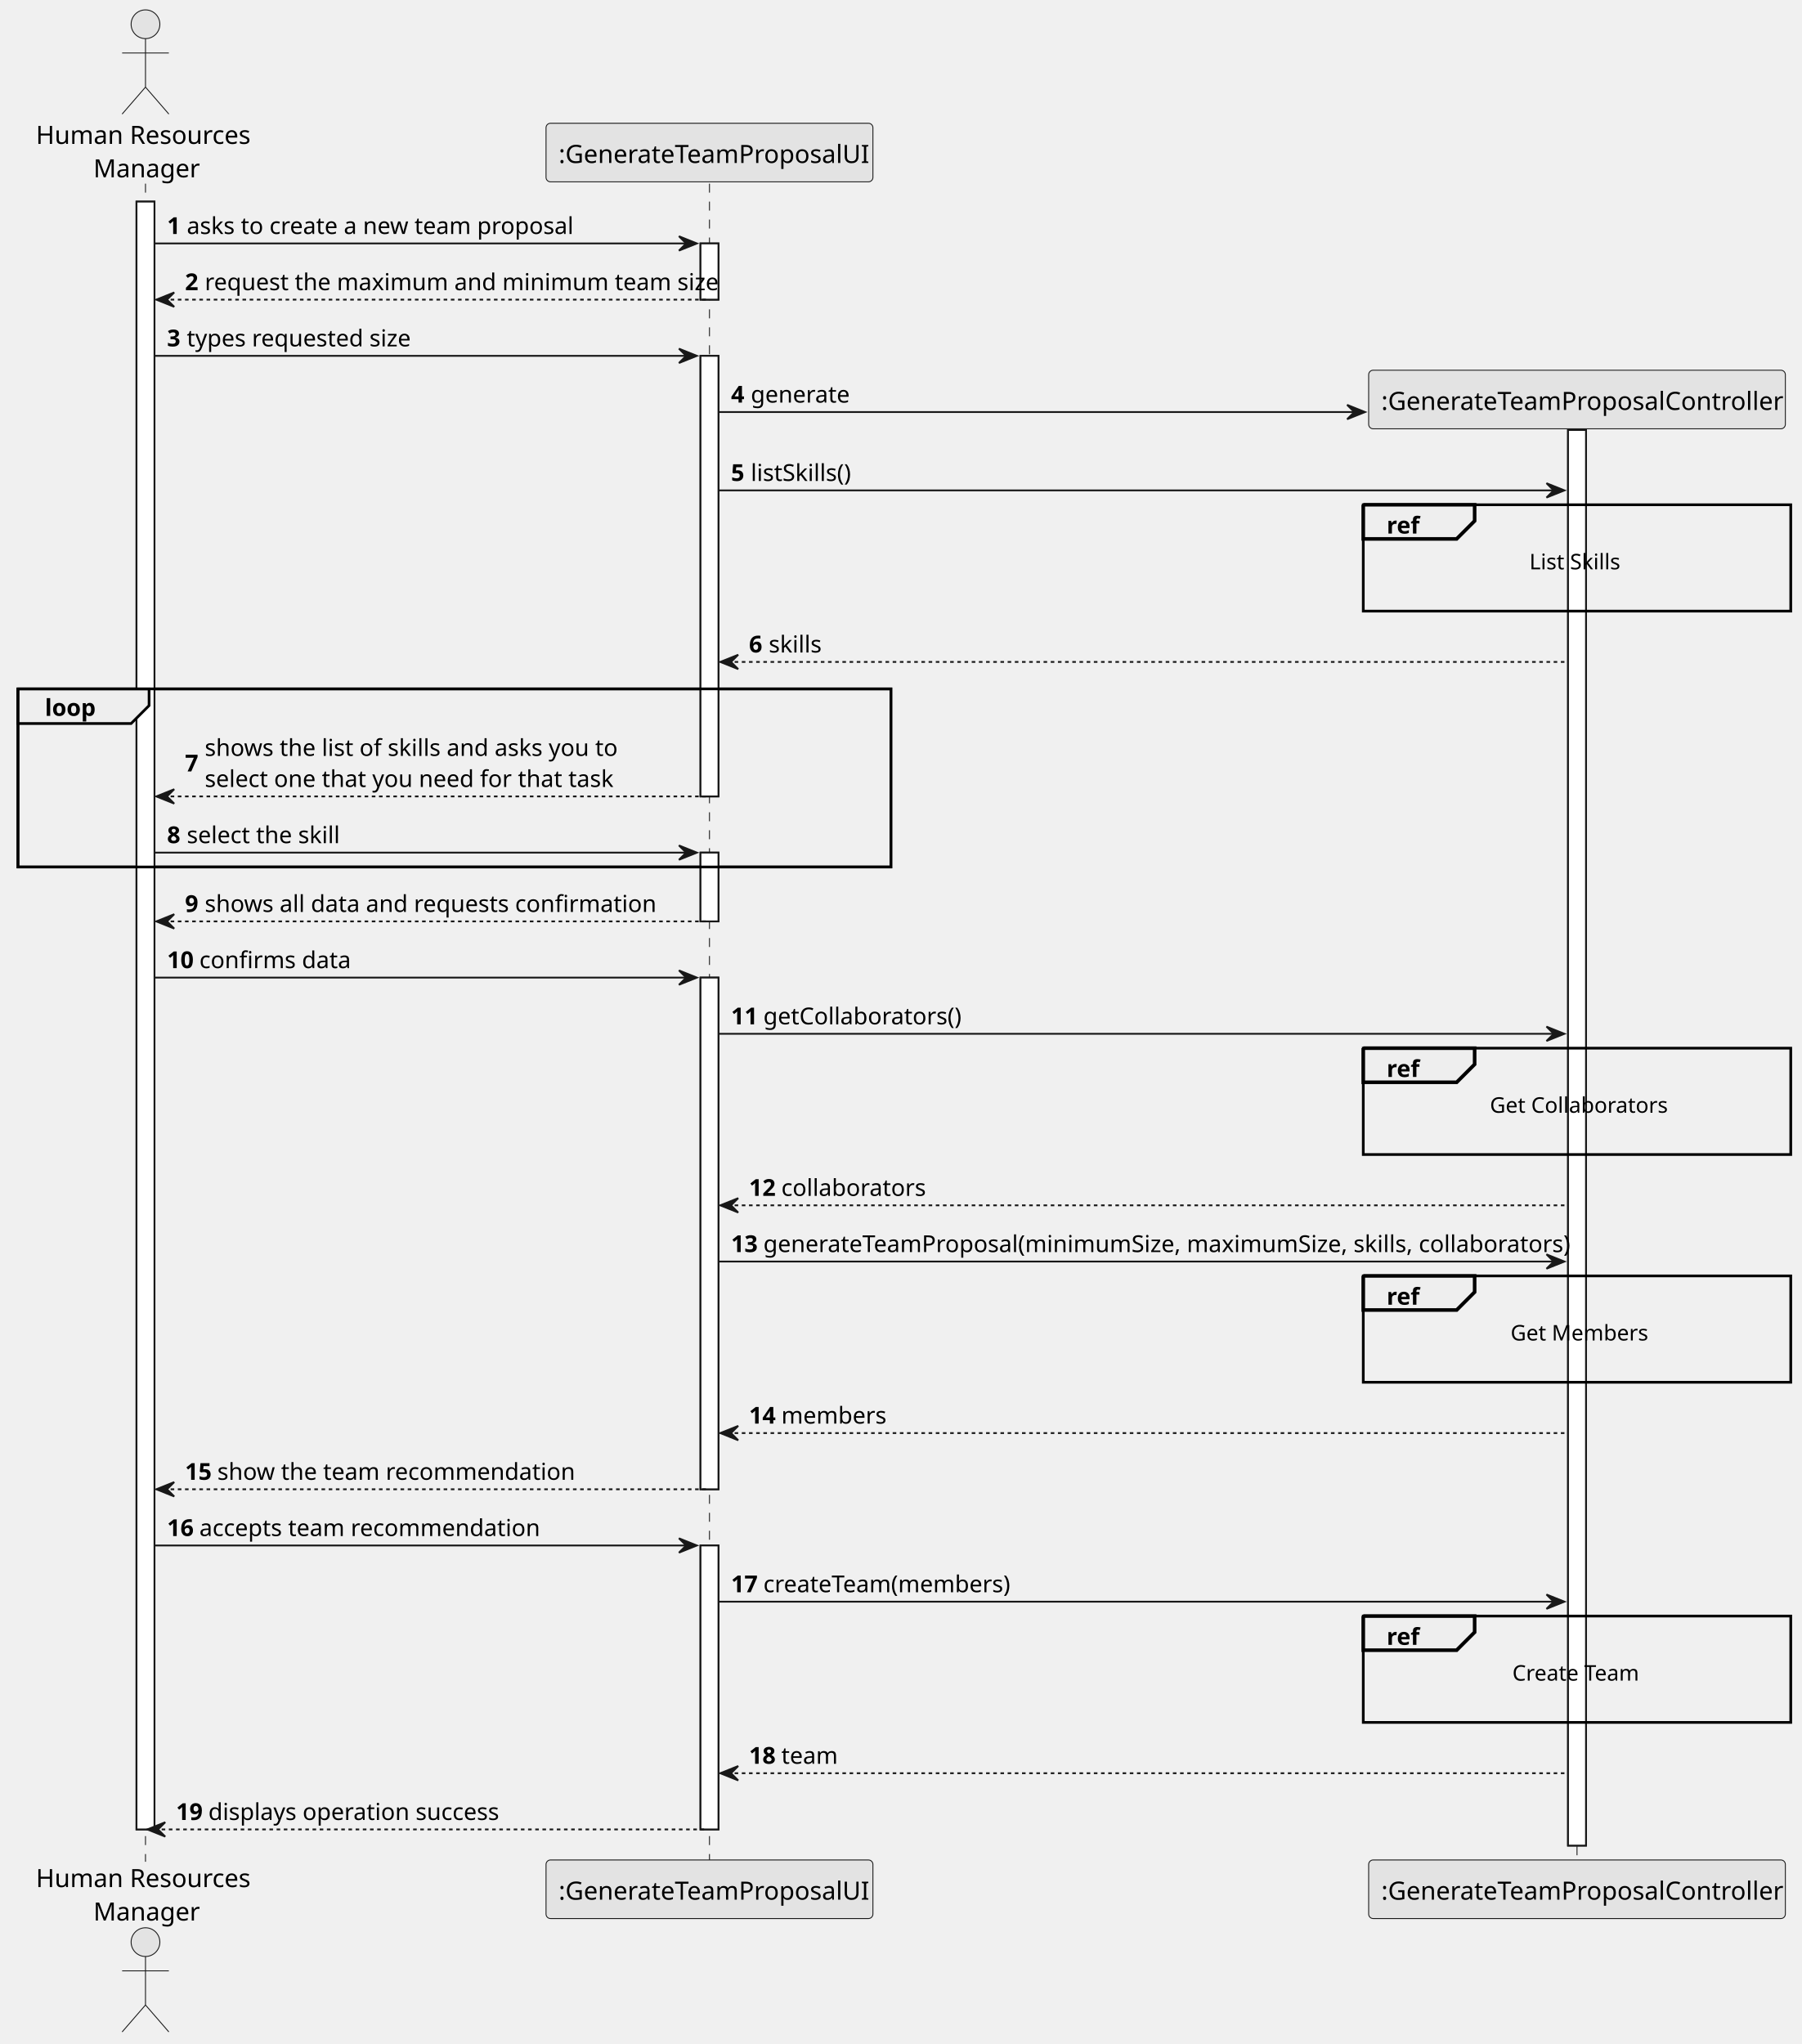
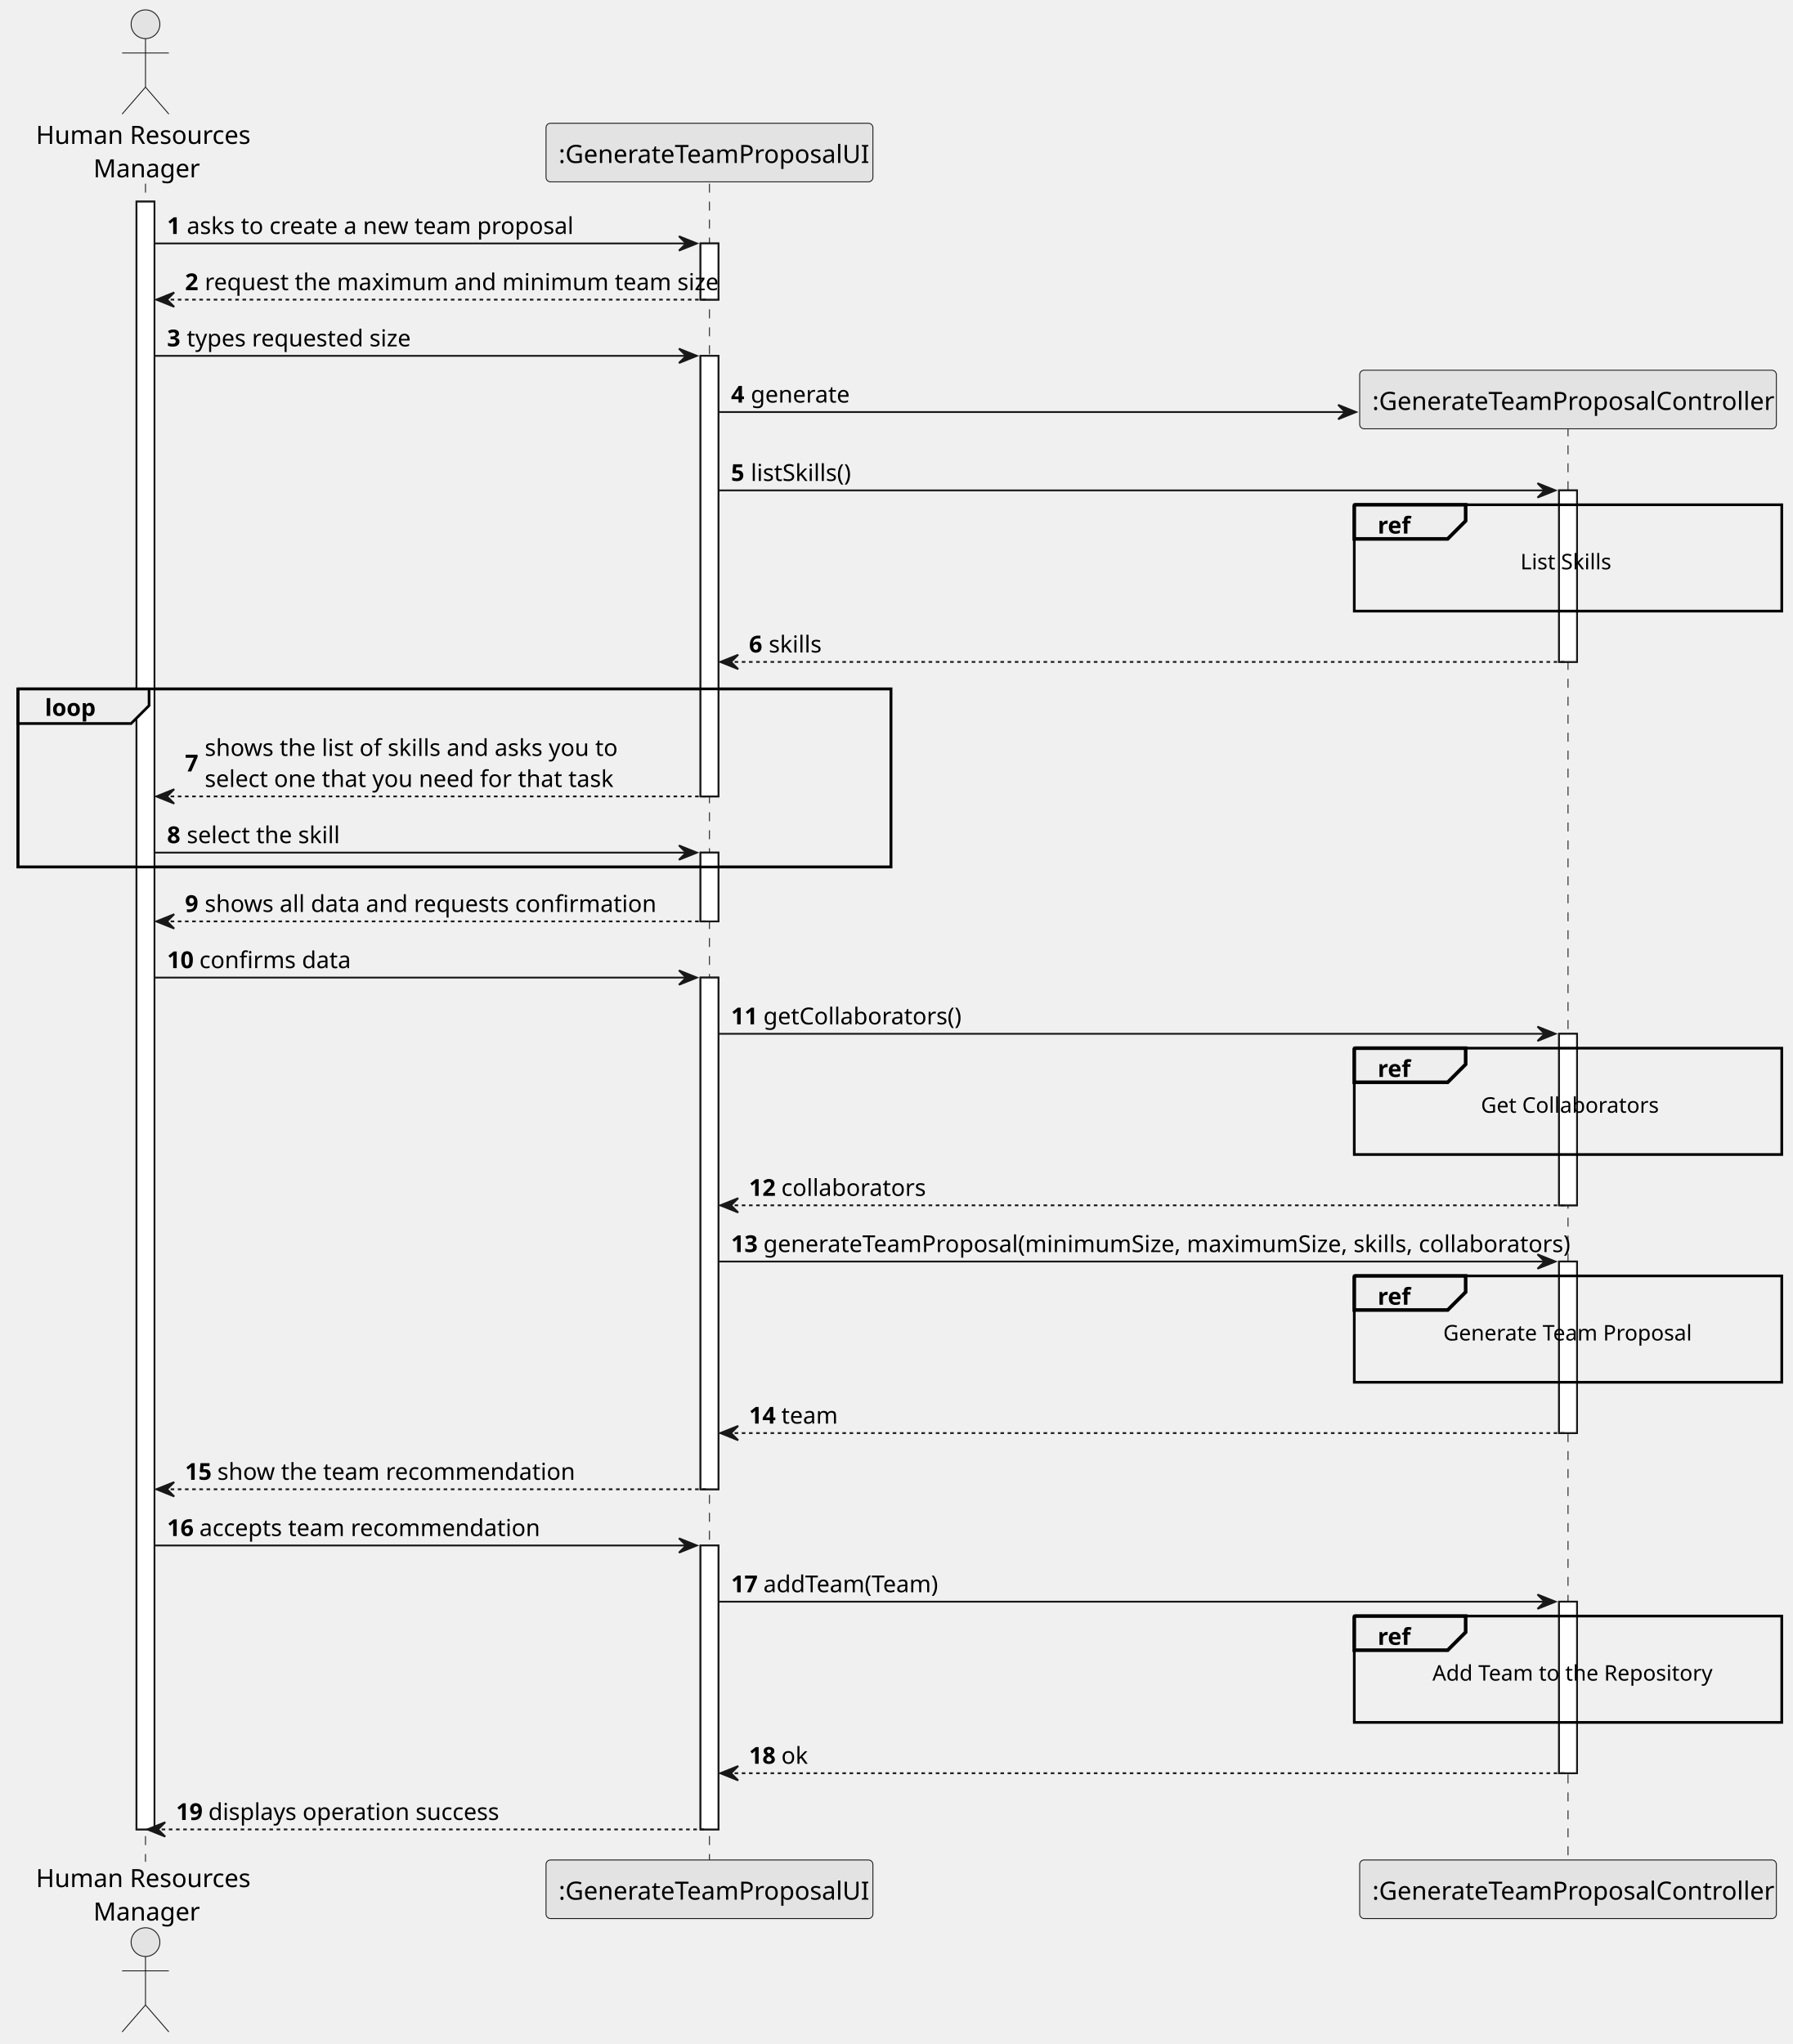
- <svg xmlns="http://www.w3.org/2000/svg" contentStyleType="text/css" height="1138px" preserveAspectRatio="none" style="width:1003px;height:1138px;background:#FFFFFF;" version="1.1" viewBox="0 0 1003 1138" width="1003px" zoomAndPan="magnify">
+ <svg xmlns="http://www.w3.org/2000/svg" contentStyleType="text/css" height="1138px" preserveAspectRatio="none" style="width:998px;height:1138px;background:#FFFFFF;" version="1.1" viewBox="0 0 998 1138" width="998px" zoomAndPan="magnify">
  <defs />
  <g>
    <rect fill="#FFFFFF" height="906.293" style="stroke:#181818;stroke-width:1.0;" width="10" x="76" y="112.242" />
    <rect fill="#FFFFFF" height="31.291" style="stroke:#181818;stroke-width:1.0;" width="10" x="390" y="135.533" />
    <rect fill="#FFFFFF" height="245.289" style="stroke:#181818;stroke-width:1.0;" width="10" x="390" y="198.115" />
    <rect fill="#FFFFFF" height="38.291" style="stroke:#181818;stroke-width:1.0;" width="10" x="390" y="474.695" />
    <rect fill="#FFFFFF" height="284.881" style="stroke:#181818;stroke-width:1.0;" width="10" x="390" y="544.277" />
    <rect fill="#FFFFFF" height="158.086" style="stroke:#181818;stroke-width:1.0;" width="10" x="390" y="860.449" />
-     <rect fill="#FFFFFF" height="788.129" style="stroke:#181818;stroke-width:1.0;" width="10" x="873" y="239.406" />
+     <rect fill="#FFFFFF" height="95.504" style="stroke:#181818;stroke-width:1.0;" width="10" x="868" y="273.027" />
+     <rect fill="#FFFFFF" height="95.504" style="stroke:#181818;stroke-width:1.0;" width="10" x="868" y="575.568" />
+     <rect fill="#FFFFFF" height="95.504" style="stroke:#181818;stroke-width:1.0;" width="10" x="868" y="702.363" />
+     <rect fill="#FFFFFF" height="95.504" style="stroke:#181818;stroke-width:1.0;" width="10" x="868" y="891.74" />
    <rect fill="none" height="99.164" style="stroke:#000000;stroke-width:1.5;" width="486" x="10" y="383.531" />
    <line style="stroke:#181818;stroke-width:0.5;stroke-dasharray:5.0,5.0;" x1="81" x2="81" y1="102.242" y2="1036.535" />
    <line style="stroke:#181818;stroke-width:0.5;stroke-dasharray:5.0,5.0;" x1="395" x2="395" y1="102.242" y2="1036.535" />
-     <line style="stroke:#181818;stroke-width:0.5;stroke-dasharray:5.0,5.0;" x1="878" x2="878" y1="237.926" y2="1036.535" />
+     <line style="stroke:#181818;stroke-width:0.5;stroke-dasharray:5.0,5.0;" x1="873" x2="873" y1="237.926" y2="1036.535" />
    <text fill="#000000" font-family="sans-serif" font-size="14" lengthAdjust="spacing" textLength="116" x="20" y="80.107">Human Resources</text>
    <text fill="#000000" font-family="sans-serif" font-size="14" lengthAdjust="spacing" textLength="56" x="52" y="98.728">Manager</text>
    <ellipse cx="81" cy="13.5" fill="#E3E3E3" rx="8" ry="8" style="stroke:#181818;stroke-width:0.5;" />
    <path d="M81,21.5 L81,48.5 M68,29.5 L94,29.5 M81,48.5 L68,63.5 M81,48.5 L94,63.5 " fill="none" style="stroke:#181818;stroke-width:0.5;" />
    <text fill="#000000" font-family="sans-serif" font-size="14" lengthAdjust="spacing" textLength="116" x="20" y="1050.643">Human Resources</text>
    <text fill="#000000" font-family="sans-serif" font-size="14" lengthAdjust="spacing" textLength="56" x="52" y="1069.264">Manager</text>
    <ellipse cx="81" cy="1081.277" fill="#E3E3E3" rx="8" ry="8" style="stroke:#181818;stroke-width:0.5;" />
    <path d="M81,1089.277 L81,1116.277 M68,1097.277 L94,1097.277 M81,1116.277 L68,1131.277 M81,1116.277 L94,1131.277 " fill="none" style="stroke:#181818;stroke-width:0.5;" />
    <rect fill="#E3E3E3" height="32.621" rx="2.5" ry="2.5" style="stroke:#181818;stroke-width:0.5;" width="182" x="304" y="68.621" />
    <text fill="#000000" font-family="sans-serif" font-size="14" lengthAdjust="spacing" textLength="168" x="311" y="90.728">:GenerateTeamProposalUI</text>
    <rect fill="#E3E3E3" height="32.621" rx="2.5" ry="2.5" style="stroke:#181818;stroke-width:0.5;" width="182" x="304" y="1035.535" />
    <text fill="#000000" font-family="sans-serif" font-size="14" lengthAdjust="spacing" textLength="168" x="311" y="1057.643">:GenerateTeamProposalUI</text>
-     <rect fill="#E3E3E3" height="32.621" rx="2.5" ry="2.5" style="stroke:#181818;stroke-width:0.5;" width="232" x="762" y="1035.535" />
-     <text fill="#000000" font-family="sans-serif" font-size="14" lengthAdjust="spacing" textLength="218" x="769" y="1057.643">:GenerateTeamProposalController</text>
+     <rect fill="#E3E3E3" height="32.621" rx="2.5" ry="2.5" style="stroke:#181818;stroke-width:0.5;" width="232" x="757" y="1035.535" />
+     <text fill="#000000" font-family="sans-serif" font-size="14" lengthAdjust="spacing" textLength="218" x="764" y="1057.643">:GenerateTeamProposalController</text>
    <rect fill="#FFFFFF" height="906.293" style="stroke:#181818;stroke-width:1.0;" width="10" x="76" y="112.242" />
    <rect fill="#FFFFFF" height="31.291" style="stroke:#181818;stroke-width:1.0;" width="10" x="390" y="135.533" />
    <rect fill="#FFFFFF" height="245.289" style="stroke:#181818;stroke-width:1.0;" width="10" x="390" y="198.115" />
    <rect fill="#FFFFFF" height="38.291" style="stroke:#181818;stroke-width:1.0;" width="10" x="390" y="474.695" />
    <rect fill="#FFFFFF" height="284.881" style="stroke:#181818;stroke-width:1.0;" width="10" x="390" y="544.277" />
    <rect fill="#FFFFFF" height="158.086" style="stroke:#181818;stroke-width:1.0;" width="10" x="390" y="860.449" />
-     <rect fill="#FFFFFF" height="788.129" style="stroke:#181818;stroke-width:1.0;" width="10" x="873" y="239.406" />
+     <rect fill="#FFFFFF" height="95.504" style="stroke:#181818;stroke-width:1.0;" width="10" x="868" y="273.027" />
+     <rect fill="#FFFFFF" height="95.504" style="stroke:#181818;stroke-width:1.0;" width="10" x="868" y="575.568" />
+     <rect fill="#FFFFFF" height="95.504" style="stroke:#181818;stroke-width:1.0;" width="10" x="868" y="702.363" />
+     <rect fill="#FFFFFF" height="95.504" style="stroke:#181818;stroke-width:1.0;" width="10" x="868" y="891.74" />
    <polygon fill="#181818" points="378,131.533,388,135.533,378,139.533,382,135.533" style="stroke:#181818;stroke-width:1.0;" />
    <line style="stroke:#181818;stroke-width:1.0;" x1="86" x2="384" y1="135.533" y2="135.533" />
    <text fill="#000000" font-family="sans-serif" font-size="13" font-weight="bold" lengthAdjust="spacing" textLength="7" x="93" y="130.27">1</text>
    <text fill="#000000" font-family="sans-serif" font-size="13" lengthAdjust="spacing" textLength="207" x="104" y="130.27">asks to create a new team proposal</text>
    <polygon fill="#181818" points="97,162.824,87,166.824,97,170.824,93,166.824" style="stroke:#181818;stroke-width:1.0;" />
    <line style="stroke:#181818;stroke-width:1.0;stroke-dasharray:2.0,2.0;" x1="91" x2="394" y1="166.824" y2="166.824" />
    <text fill="#000000" font-family="sans-serif" font-size="13" font-weight="bold" lengthAdjust="spacing" textLength="7" x="103" y="161.561">2</text>
    <text fill="#000000" font-family="sans-serif" font-size="13" lengthAdjust="spacing" textLength="269" x="114" y="161.561">request the maximum and minimum team size</text>
    <polygon fill="#181818" points="378,194.115,388,198.115,378,202.115,382,198.115" style="stroke:#181818;stroke-width:1.0;" />
    <line style="stroke:#181818;stroke-width:1.0;" x1="86" x2="384" y1="198.115" y2="198.115" />
    <text fill="#000000" font-family="sans-serif" font-size="13" font-weight="bold" lengthAdjust="spacing" textLength="7" x="93" y="192.852">3</text>
    <text fill="#000000" font-family="sans-serif" font-size="13" lengthAdjust="spacing" textLength="121" x="104" y="192.852">types requested size</text>
-     <polygon fill="#181818" points="750,225.406,760,229.406,750,233.406,754,229.406" style="stroke:#181818;stroke-width:1.0;" />
-     <line style="stroke:#181818;stroke-width:1.0;" x1="400" x2="756" y1="229.406" y2="229.406" />
+     <polygon fill="#181818" points="745,225.406,755,229.406,745,233.406,749,229.406" style="stroke:#181818;stroke-width:1.0;" />
+     <line style="stroke:#181818;stroke-width:1.0;" x1="400" x2="751" y1="229.406" y2="229.406" />
    <text fill="#000000" font-family="sans-serif" font-size="13" font-weight="bold" lengthAdjust="spacing" textLength="7" x="407" y="224.144">4</text>
    <text fill="#000000" font-family="sans-serif" font-size="13" lengthAdjust="spacing" textLength="50" x="418" y="224.144">generate</text>
-     <rect fill="#E3E3E3" height="32.621" rx="2.5" ry="2.5" style="stroke:#181818;stroke-width:0.5;" width="232" x="762" y="206.115" />
-     <text fill="#000000" font-family="sans-serif" font-size="14" lengthAdjust="spacing" textLength="218" x="769" y="228.223">:GenerateTeamProposalController</text>
-     <polygon fill="#181818" points="861,269.027,871,273.027,861,277.027,865,273.027" style="stroke:#181818;stroke-width:1.0;" />
-     <line style="stroke:#181818;stroke-width:1.0;" x1="400" x2="867" y1="273.027" y2="273.027" />
+     <rect fill="#E3E3E3" height="32.621" rx="2.5" ry="2.5" style="stroke:#181818;stroke-width:0.5;" width="232" x="757" y="206.115" />
+     <text fill="#000000" font-family="sans-serif" font-size="14" lengthAdjust="spacing" textLength="218" x="764" y="228.223">:GenerateTeamProposalController</text>
+     <polygon fill="#181818" points="856,269.027,866,273.027,856,277.027,860,273.027" style="stroke:#181818;stroke-width:1.0;" />
+     <line style="stroke:#181818;stroke-width:1.0;" x1="400" x2="862" y1="273.027" y2="273.027" />
    <text fill="#000000" font-family="sans-serif" font-size="13" font-weight="bold" lengthAdjust="spacing" textLength="7" x="407" y="267.765">5</text>
    <text fill="#000000" font-family="sans-serif" font-size="13" lengthAdjust="spacing" textLength="57" x="418" y="267.765">listSkills()</text>
-     <rect fill="none" height="59.213" style="stroke:#000000;stroke-width:1.5;" width="238" x="759" y="281.027" />
-     <path d="M759,281.027 L821,281.027 L821,290.027 L811,300.027 L759,300.027 L759,281.027 " fill="#EEEEEE" style="stroke:#000000;stroke-width:2.0;" />
-     <text fill="#000000" font-family="sans-serif" font-size="13" font-weight="bold" lengthAdjust="spacing" textLength="17" x="772" y="297.056">ref</text>
-     <text fill="#000000" font-family="sans-serif" font-size="12" lengthAdjust="spacing" textLength="53" x="851.5" y="316.977">List Skills</text>
-     <text fill="#000000" font-family="sans-serif" font-size="12" lengthAdjust="spacing" textLength="3" x="876.5" y="332.938"> </text>
+     <rect fill="none" height="59.213" style="stroke:#000000;stroke-width:1.5;" width="238" x="754" y="281.027" />
+     <path d="M754,281.027 L816,281.027 L816,290.027 L806,300.027 L754,300.027 L754,281.027 " fill="#EEEEEE" style="stroke:#000000;stroke-width:2.0;" />
+     <text fill="#000000" font-family="sans-serif" font-size="13" font-weight="bold" lengthAdjust="spacing" textLength="17" x="767" y="297.056">ref</text>
+     <text fill="#000000" font-family="sans-serif" font-size="12" lengthAdjust="spacing" textLength="53" x="846.5" y="316.977">List Skills</text>
+     <text fill="#000000" font-family="sans-serif" font-size="12" lengthAdjust="spacing" textLength="3" x="871.5" y="332.938"> </text>
    <polygon fill="#181818" points="411,364.531,401,368.531,411,372.531,407,368.531" style="stroke:#181818;stroke-width:1.0;" />
    <line style="stroke:#181818;stroke-width:1.0;stroke-dasharray:2.0,2.0;" x1="405" x2="872" y1="368.531" y2="368.531" />
    <text fill="#000000" font-family="sans-serif" font-size="13" font-weight="bold" lengthAdjust="spacing" textLength="7" x="417" y="363.269">6</text>
    <text fill="#000000" font-family="sans-serif" font-size="13" lengthAdjust="spacing" textLength="30" x="428" y="363.269">skills</text>
    <path d="M10,383.531 L83,383.531 L83,392.822 L73,402.822 L10,402.822 L10,383.531 " fill="#EEEEEE" style="stroke:#000000;stroke-width:1.5;" />
    <rect fill="none" height="99.164" style="stroke:#000000;stroke-width:1.5;" width="486" x="10" y="383.531" />
    <text fill="#000000" font-family="sans-serif" font-size="13" font-weight="bold" lengthAdjust="spacing" textLength="28" x="25" y="398.56">loop</text>
    <polygon fill="#181818" points="97,439.404,87,443.404,97,447.404,93,443.404" style="stroke:#181818;stroke-width:1.0;" />
    <line style="stroke:#181818;stroke-width:1.0;stroke-dasharray:2.0,2.0;" x1="91" x2="394" y1="443.404" y2="443.404" />
    <text fill="#000000" font-family="sans-serif" font-size="13" font-weight="bold" lengthAdjust="spacing" textLength="7" x="103" y="429.496">7</text>
    <text fill="#000000" font-family="sans-serif" font-size="13" lengthAdjust="spacing" textLength="225" x="114" y="420.851">shows the list of skills and asks you to</text>
    <text fill="#000000" font-family="sans-serif" font-size="13" lengthAdjust="spacing" textLength="216" x="114" y="438.142">select one that you need for that task</text>
    <polygon fill="#181818" points="378,470.695,388,474.695,378,478.695,382,474.695" style="stroke:#181818;stroke-width:1.0;" />
    <line style="stroke:#181818;stroke-width:1.0;" x1="86" x2="384" y1="474.695" y2="474.695" />
    <text fill="#000000" font-family="sans-serif" font-size="13" font-weight="bold" lengthAdjust="spacing" textLength="7" x="93" y="469.433">8</text>
    <text fill="#000000" font-family="sans-serif" font-size="13" lengthAdjust="spacing" textLength="84" x="104" y="469.433">select the skill</text>
    <polygon fill="#181818" points="97,508.986,87,512.986,97,516.986,93,512.986" style="stroke:#181818;stroke-width:1.0;" />
    <line style="stroke:#181818;stroke-width:1.0;stroke-dasharray:2.0,2.0;" x1="91" x2="394" y1="512.986" y2="512.986" />
    <text fill="#000000" font-family="sans-serif" font-size="13" font-weight="bold" lengthAdjust="spacing" textLength="7" x="103" y="507.724">9</text>
    <text fill="#000000" font-family="sans-serif" font-size="13" lengthAdjust="spacing" textLength="236" x="114" y="507.724">shows all data and requests confirmation</text>
    <polygon fill="#181818" points="378,540.277,388,544.277,378,548.277,382,544.277" style="stroke:#181818;stroke-width:1.0;" />
    <line style="stroke:#181818;stroke-width:1.0;" x1="86" x2="384" y1="544.277" y2="544.277" />
    <text fill="#000000" font-family="sans-serif" font-size="13" font-weight="bold" lengthAdjust="spacing" textLength="14" x="93" y="539.015">10</text>
    <text fill="#000000" font-family="sans-serif" font-size="13" lengthAdjust="spacing" textLength="78" x="111" y="539.015">confirms data</text>
-     <polygon fill="#181818" points="861,571.568,871,575.568,861,579.568,865,575.568" style="stroke:#181818;stroke-width:1.0;" />
-     <line style="stroke:#181818;stroke-width:1.0;" x1="400" x2="867" y1="575.568" y2="575.568" />
+     <polygon fill="#181818" points="856,571.568,866,575.568,856,579.568,860,575.568" style="stroke:#181818;stroke-width:1.0;" />
+     <line style="stroke:#181818;stroke-width:1.0;" x1="400" x2="862" y1="575.568" y2="575.568" />
    <text fill="#000000" font-family="sans-serif" font-size="13" font-weight="bold" lengthAdjust="spacing" textLength="14" x="407" y="570.306">11</text>
    <text fill="#000000" font-family="sans-serif" font-size="13" lengthAdjust="spacing" textLength="102" x="425" y="570.306">getCollaborators()</text>
-     <rect fill="none" height="59.213" style="stroke:#000000;stroke-width:1.5;" width="238" x="759" y="583.568" />
-     <path d="M759,583.568 L821,583.568 L821,592.568 L811,602.568 L759,602.568 L759,583.568 " fill="#EEEEEE" style="stroke:#000000;stroke-width:2.0;" />
-     <text fill="#000000" font-family="sans-serif" font-size="13" font-weight="bold" lengthAdjust="spacing" textLength="17" x="772" y="599.597">ref</text>
-     <text fill="#000000" font-family="sans-serif" font-size="12" lengthAdjust="spacing" textLength="97" x="829.5" y="619.518">Get Collaborators</text>
-     <text fill="#000000" font-family="sans-serif" font-size="12" lengthAdjust="spacing" textLength="3" x="876.5" y="635.479"> </text>
+     <rect fill="none" height="59.213" style="stroke:#000000;stroke-width:1.5;" width="238" x="754" y="583.568" />
+     <path d="M754,583.568 L816,583.568 L816,592.568 L806,602.568 L754,602.568 L754,583.568 " fill="#EEEEEE" style="stroke:#000000;stroke-width:2.0;" />
+     <text fill="#000000" font-family="sans-serif" font-size="13" font-weight="bold" lengthAdjust="spacing" textLength="17" x="767" y="599.597">ref</text>
+     <text fill="#000000" font-family="sans-serif" font-size="12" lengthAdjust="spacing" textLength="97" x="824.5" y="619.518">Get Collaborators</text>
+     <text fill="#000000" font-family="sans-serif" font-size="12" lengthAdjust="spacing" textLength="3" x="871.5" y="635.479"> </text>
    <polygon fill="#181818" points="411,667.072,401,671.072,411,675.072,407,671.072" style="stroke:#181818;stroke-width:1.0;" />
    <line style="stroke:#181818;stroke-width:1.0;stroke-dasharray:2.0,2.0;" x1="405" x2="872" y1="671.072" y2="671.072" />
    <text fill="#000000" font-family="sans-serif" font-size="13" font-weight="bold" lengthAdjust="spacing" textLength="14" x="417" y="665.81">12</text>
    <text fill="#000000" font-family="sans-serif" font-size="13" lengthAdjust="spacing" textLength="74" x="435" y="665.81">collaborators</text>
-     <polygon fill="#181818" points="861,698.363,871,702.363,861,706.363,865,702.363" style="stroke:#181818;stroke-width:1.0;" />
-     <line style="stroke:#181818;stroke-width:1.0;" x1="400" x2="867" y1="702.363" y2="702.363" />
+     <polygon fill="#181818" points="856,698.363,866,702.363,856,706.363,860,702.363" style="stroke:#181818;stroke-width:1.0;" />
+     <line style="stroke:#181818;stroke-width:1.0;" x1="400" x2="862" y1="702.363" y2="702.363" />
    <text fill="#000000" font-family="sans-serif" font-size="13" font-weight="bold" lengthAdjust="spacing" textLength="14" x="407" y="697.101">13</text>
    <text fill="#000000" font-family="sans-serif" font-size="13" lengthAdjust="spacing" textLength="431" x="425" y="697.101">generateTeamProposal(minimumSize, maximumSize, skills, collaborators)</text>
-     <rect fill="none" height="59.213" style="stroke:#000000;stroke-width:1.5;" width="238" x="759" y="710.363" />
-     <path d="M759,710.363 L821,710.363 L821,719.363 L811,729.363 L759,729.363 L759,710.363 " fill="#EEEEEE" style="stroke:#000000;stroke-width:2.0;" />
-     <text fill="#000000" font-family="sans-serif" font-size="13" font-weight="bold" lengthAdjust="spacing" textLength="17" x="772" y="726.392">ref</text>
-     <text fill="#000000" font-family="sans-serif" font-size="12" lengthAdjust="spacing" textLength="74" x="841" y="746.312">Get Members</text>
-     <text fill="#000000" font-family="sans-serif" font-size="12" lengthAdjust="spacing" textLength="3" x="876.5" y="762.273"> </text>
+     <rect fill="none" height="59.213" style="stroke:#000000;stroke-width:1.5;" width="238" x="754" y="710.363" />
+     <path d="M754,710.363 L816,710.363 L816,719.363 L806,729.363 L754,729.363 L754,710.363 " fill="#EEEEEE" style="stroke:#000000;stroke-width:2.0;" />
+     <text fill="#000000" font-family="sans-serif" font-size="13" font-weight="bold" lengthAdjust="spacing" textLength="17" x="767" y="726.392">ref</text>
+     <text fill="#000000" font-family="sans-serif" font-size="12" lengthAdjust="spacing" textLength="139" x="803.5" y="746.312">Generate Team Proposal</text>
+     <text fill="#000000" font-family="sans-serif" font-size="12" lengthAdjust="spacing" textLength="3" x="871.5" y="762.273"> </text>
    <polygon fill="#181818" points="411,793.867,401,797.867,411,801.867,407,797.867" style="stroke:#181818;stroke-width:1.0;" />
    <line style="stroke:#181818;stroke-width:1.0;stroke-dasharray:2.0,2.0;" x1="405" x2="872" y1="797.867" y2="797.867" />
    <text fill="#000000" font-family="sans-serif" font-size="13" font-weight="bold" lengthAdjust="spacing" textLength="14" x="417" y="792.605">14</text>
-     <text fill="#000000" font-family="sans-serif" font-size="13" lengthAdjust="spacing" textLength="54" x="435" y="792.605">members</text>
+     <text fill="#000000" font-family="sans-serif" font-size="13" lengthAdjust="spacing" textLength="29" x="435" y="792.605">team</text>
    <polygon fill="#181818" points="97,825.158,87,829.158,97,833.158,93,829.158" style="stroke:#181818;stroke-width:1.0;" />
    <line style="stroke:#181818;stroke-width:1.0;stroke-dasharray:2.0,2.0;" x1="91" x2="394" y1="829.158" y2="829.158" />
    <text fill="#000000" font-family="sans-serif" font-size="13" font-weight="bold" lengthAdjust="spacing" textLength="14" x="103" y="823.895">15</text>
    <text fill="#000000" font-family="sans-serif" font-size="13" lengthAdjust="spacing" textLength="185" x="121" y="823.895">show the team recommendation</text>
    <polygon fill="#181818" points="378,856.449,388,860.449,378,864.449,382,860.449" style="stroke:#181818;stroke-width:1.0;" />
    <line style="stroke:#181818;stroke-width:1.0;" x1="86" x2="384" y1="860.449" y2="860.449" />
    <text fill="#000000" font-family="sans-serif" font-size="13" font-weight="bold" lengthAdjust="spacing" textLength="14" x="93" y="855.187">16</text>
    <text fill="#000000" font-family="sans-serif" font-size="13" lengthAdjust="spacing" textLength="179" x="111" y="855.187">accepts team recommendation</text>
-     <polygon fill="#181818" points="861,887.74,871,891.74,861,895.74,865,891.74" style="stroke:#181818;stroke-width:1.0;" />
-     <line style="stroke:#181818;stroke-width:1.0;" x1="400" x2="867" y1="891.74" y2="891.74" />
+     <polygon fill="#181818" points="856,887.74,866,891.74,856,895.74,860,891.74" style="stroke:#181818;stroke-width:1.0;" />
+     <line style="stroke:#181818;stroke-width:1.0;" x1="400" x2="862" y1="891.74" y2="891.74" />
    <text fill="#000000" font-family="sans-serif" font-size="13" font-weight="bold" lengthAdjust="spacing" textLength="14" x="407" y="886.477">17</text>
-     <text fill="#000000" font-family="sans-serif" font-size="13" lengthAdjust="spacing" textLength="130" x="425" y="886.477">createTeam(members)</text>
-     <rect fill="none" height="59.213" style="stroke:#000000;stroke-width:1.5;" width="238" x="759" y="899.74" />
-     <path d="M759,899.74 L821,899.74 L821,908.74 L811,918.74 L759,918.74 L759,899.74 " fill="#EEEEEE" style="stroke:#000000;stroke-width:2.0;" />
-     <text fill="#000000" font-family="sans-serif" font-size="13" font-weight="bold" lengthAdjust="spacing" textLength="17" x="772" y="915.769">ref</text>
-     <text fill="#000000" font-family="sans-serif" font-size="12" lengthAdjust="spacing" textLength="72" x="842" y="935.689">Create Team</text>
-     <text fill="#000000" font-family="sans-serif" font-size="12" lengthAdjust="spacing" textLength="3" x="876.5" y="951.65"> </text>
+     <text fill="#000000" font-family="sans-serif" font-size="13" lengthAdjust="spacing" textLength="93" x="425" y="886.477">addTeam(Team)</text>
+     <rect fill="none" height="59.213" style="stroke:#000000;stroke-width:1.5;" width="238" x="754" y="899.74" />
+     <path d="M754,899.74 L816,899.74 L816,908.74 L806,918.74 L754,918.74 L754,899.74 " fill="#EEEEEE" style="stroke:#000000;stroke-width:2.0;" />
+     <text fill="#000000" font-family="sans-serif" font-size="13" font-weight="bold" lengthAdjust="spacing" textLength="17" x="767" y="915.769">ref</text>
+     <text fill="#000000" font-family="sans-serif" font-size="12" lengthAdjust="spacing" textLength="151" x="797.5" y="935.689">Add Team to the Repository</text>
+     <text fill="#000000" font-family="sans-serif" font-size="12" lengthAdjust="spacing" textLength="3" x="871.5" y="951.65"> </text>
    <polygon fill="#181818" points="411,983.244,401,987.244,411,991.244,407,987.244" style="stroke:#181818;stroke-width:1.0;" />
    <line style="stroke:#181818;stroke-width:1.0;stroke-dasharray:2.0,2.0;" x1="405" x2="872" y1="987.244" y2="987.244" />
    <text fill="#000000" font-family="sans-serif" font-size="13" font-weight="bold" lengthAdjust="spacing" textLength="14" x="417" y="981.981">18</text>
-     <text fill="#000000" font-family="sans-serif" font-size="13" lengthAdjust="spacing" textLength="29" x="435" y="981.981">team</text>
+     <text fill="#000000" font-family="sans-serif" font-size="13" lengthAdjust="spacing" textLength="14" x="435" y="981.981">ok</text>
    <polygon fill="#181818" points="92,1014.535,82,1018.535,92,1022.535,88,1018.535" style="stroke:#181818;stroke-width:1.0;" />
    <line style="stroke:#181818;stroke-width:1.0;stroke-dasharray:2.0,2.0;" x1="86" x2="394" y1="1018.535" y2="1018.535" />
    <text fill="#000000" font-family="sans-serif" font-size="13" font-weight="bold" lengthAdjust="spacing" textLength="14" x="98" y="1013.273">19</text>
    <text fill="#000000" font-family="sans-serif" font-size="13" lengthAdjust="spacing" textLength="158" x="116" y="1013.273">displays operation success</text>
  </g>
</svg>
